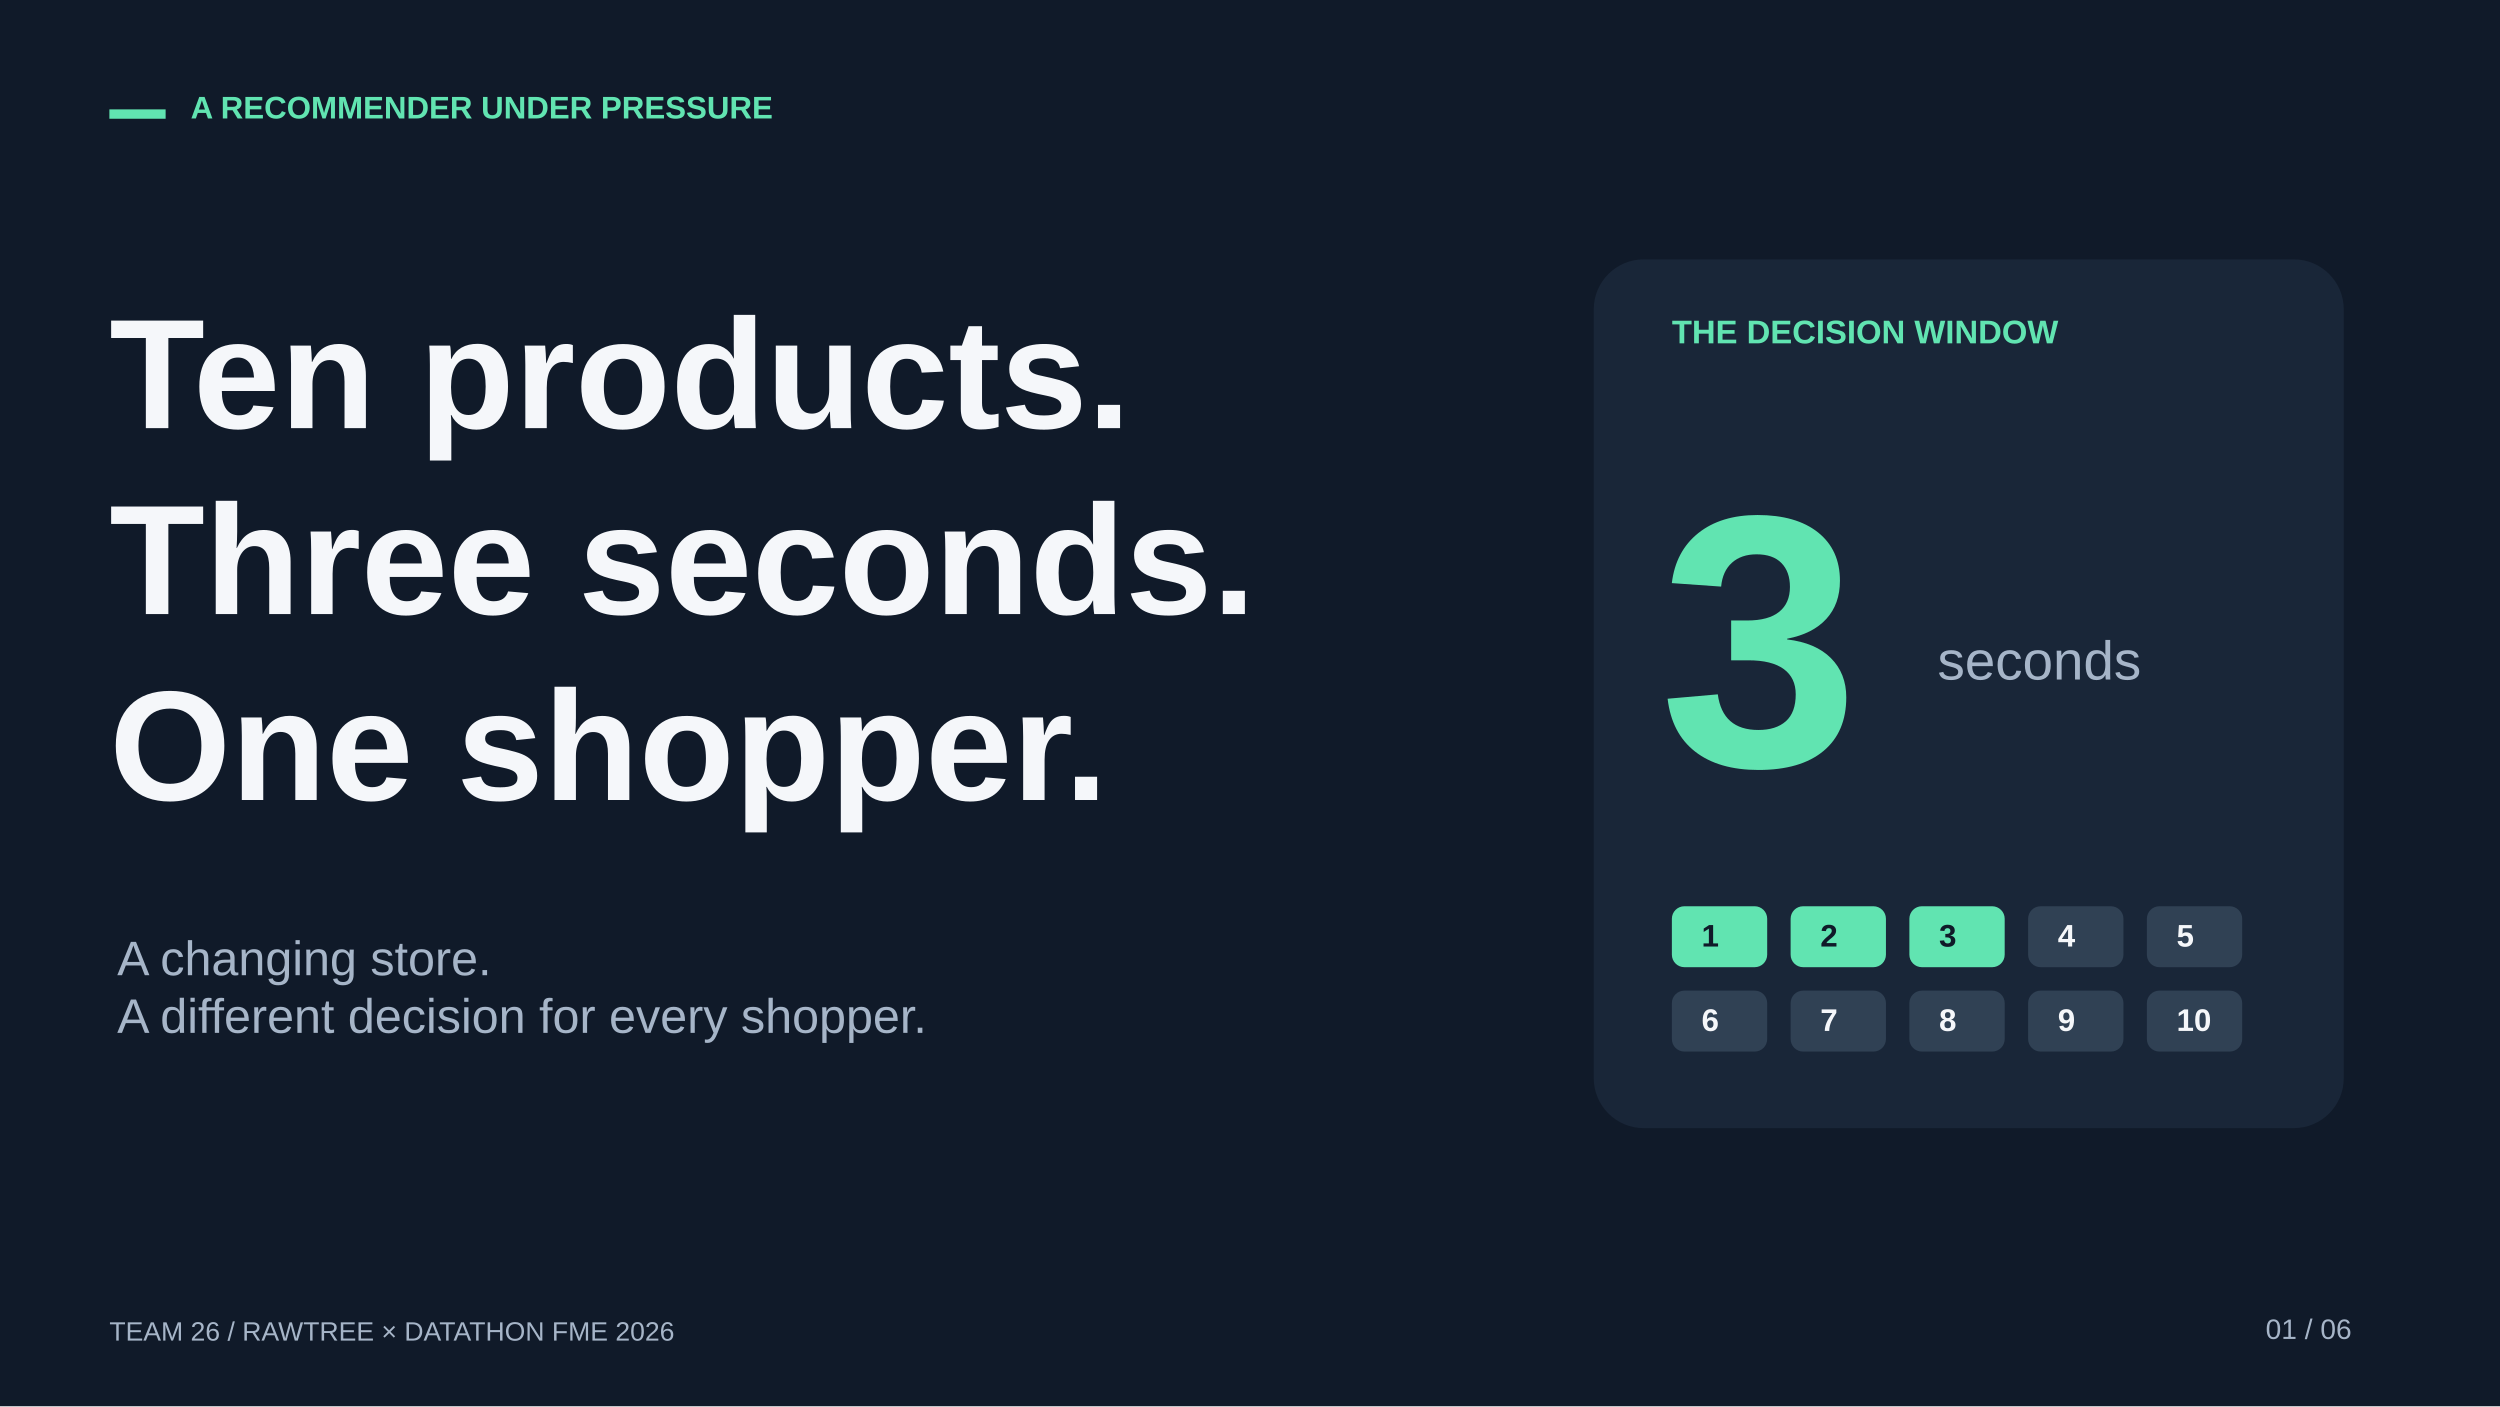
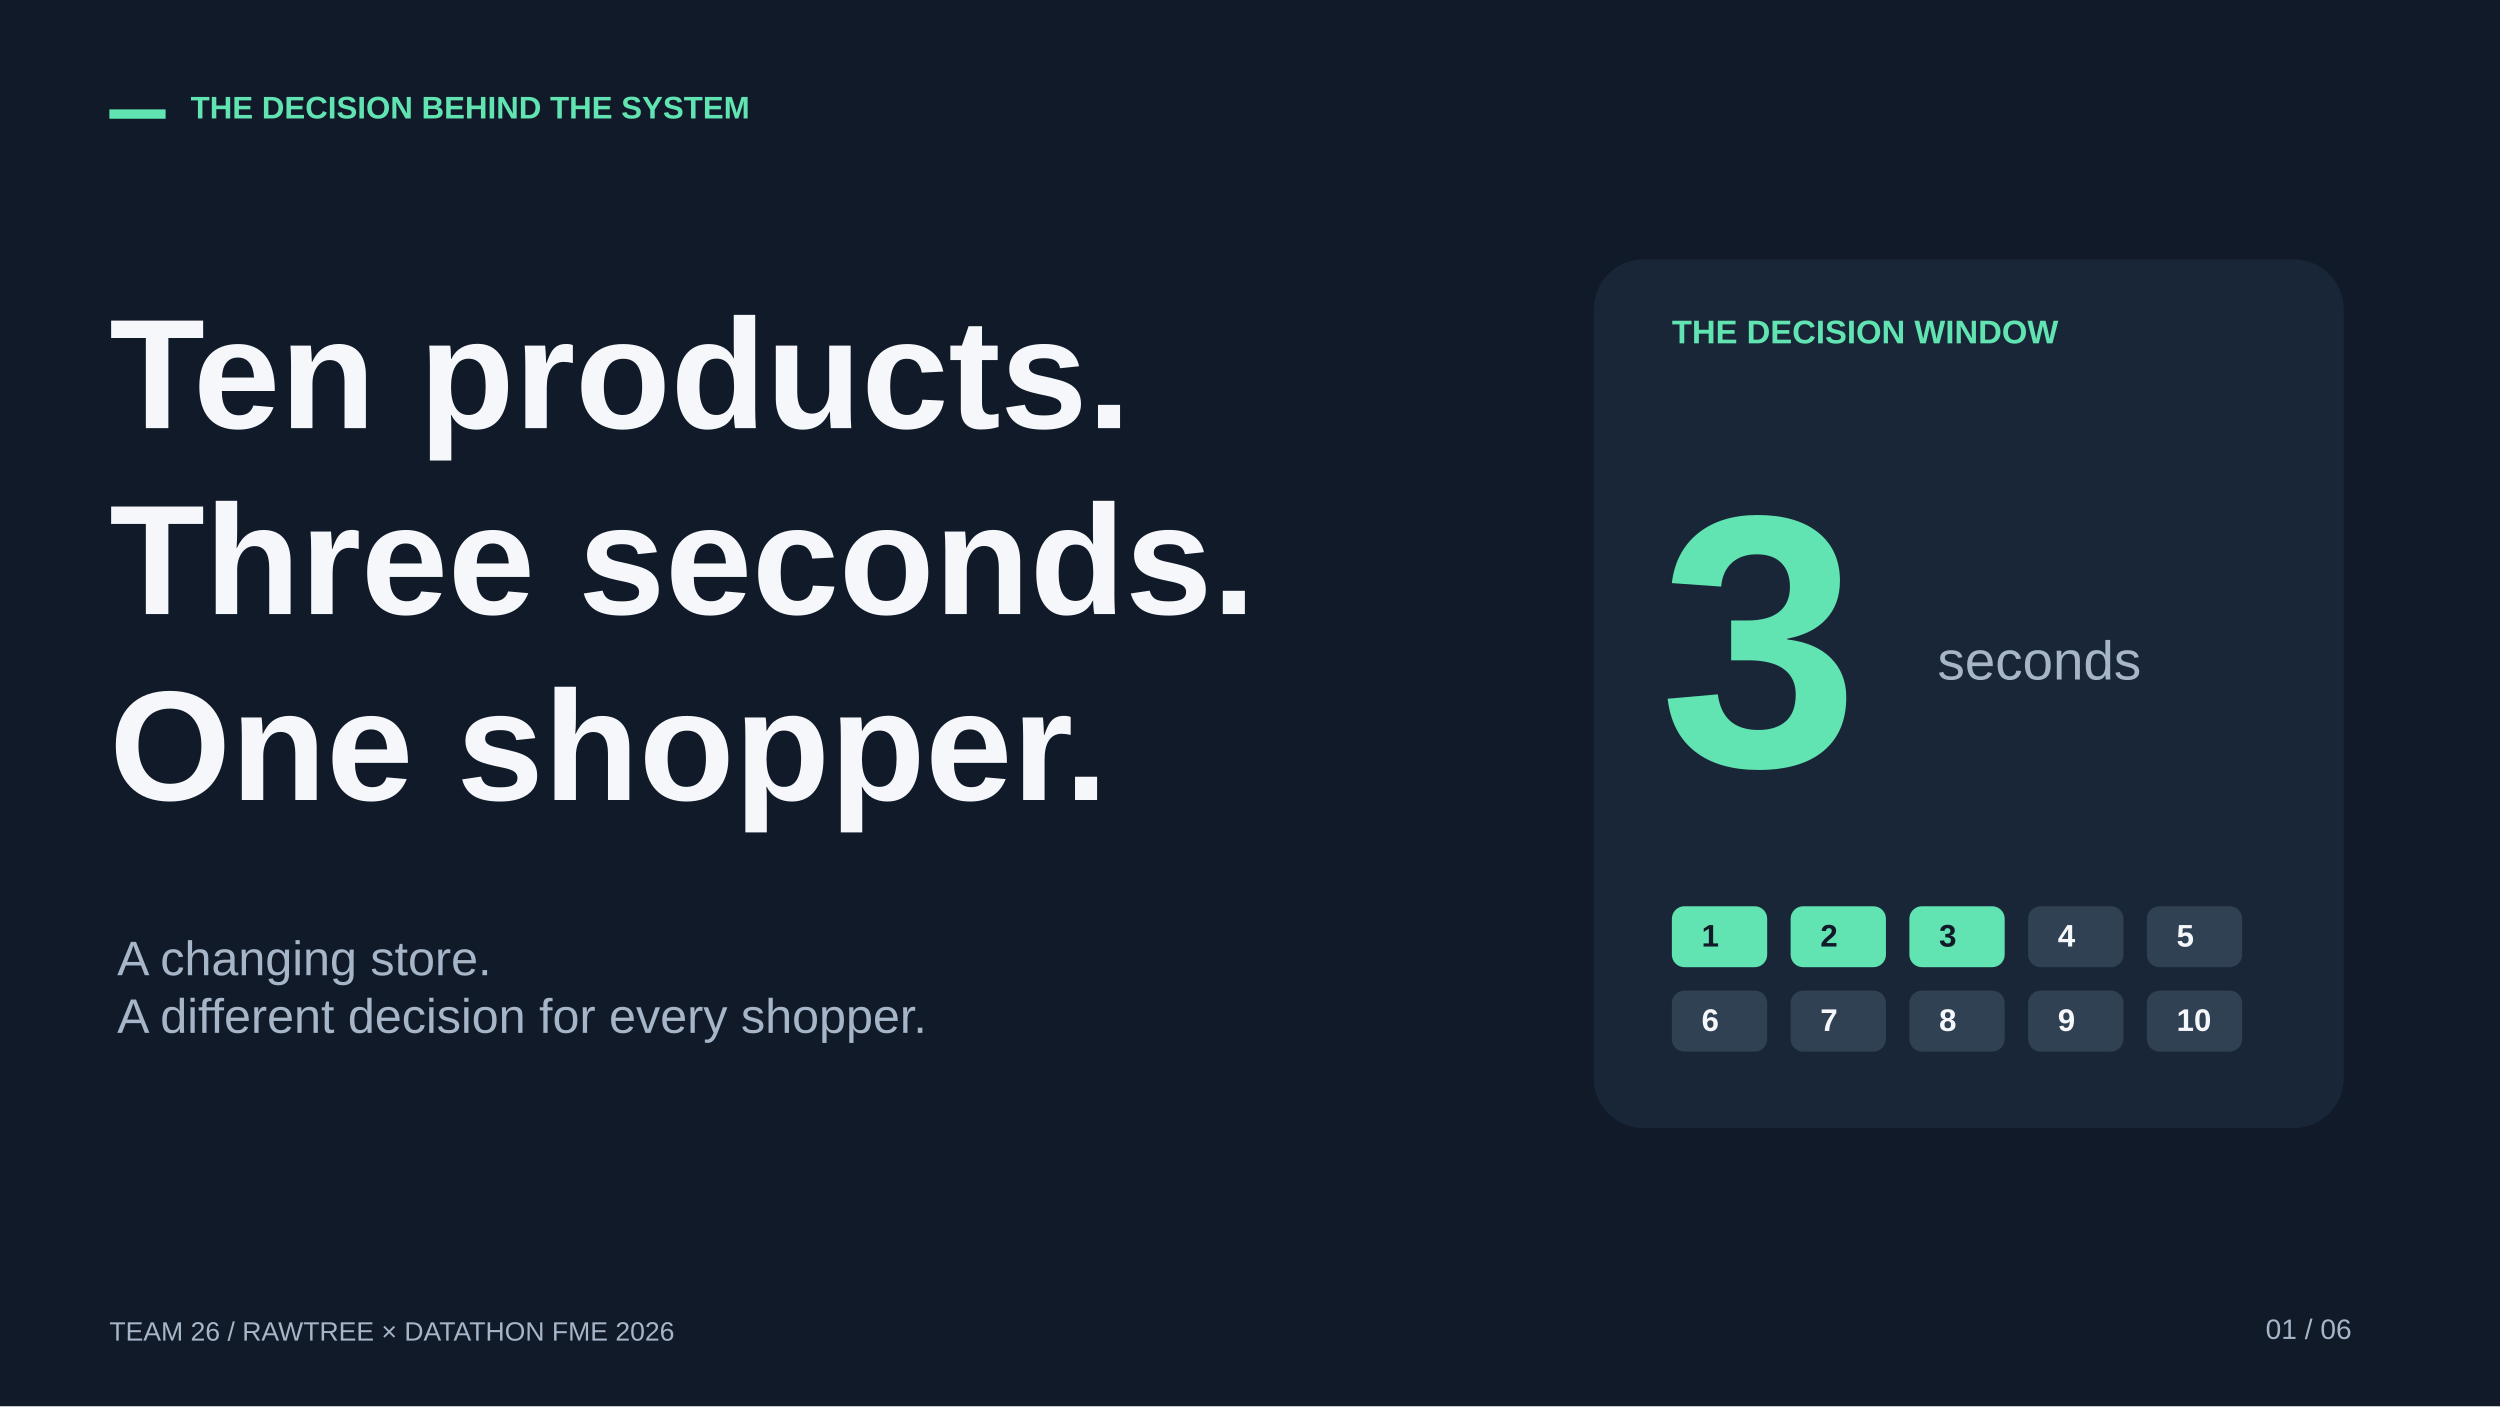
<svg xmlns="http://www.w3.org/2000/svg" viewBox="0 0 1600 900" role="img" aria-label="Ten products. Three seconds. One shopper.">
  <rect x="0" y="0" width="1600" height="900" rx="0" fill="#101A29" />
  <rect x="70" y="70" width="36" height="6" rx="0" fill="#61E4B1" />
  <text fill="#61E4B1" font-family="Arial, sans-serif" font-size="20" font-weight="700">
-     <tspan x="122" y="75.8">A RECOMMENDER UNDER PRESSURE</tspan>
+     <tspan x="122" y="75.8">THE DECISION BEHIND THE SYSTEM</tspan>
  </text>
  <text fill="#A6B5C8" font-family="Arial, sans-serif" font-size="17" font-weight="400">
    <tspan x="70" y="857.98">TEAM 26  /  RAWTREE × DATATHON FME 2026</tspan>
  </text>
  <text fill="#A6B5C8" font-family="Arial, sans-serif" font-size="18" font-weight="400">
    <tspan x="1450" y="856.92">01 / 06</tspan>
  </text>
  <text fill="#F5F7FA" font-family="Arial, sans-serif" font-size="100" font-weight="700">
    <tspan x="70" y="274.0">Ten products.</tspan>
    <tspan x="70" y="393.0">Three seconds.</tspan>
    <tspan x="70" y="512.0">One shopper.</tspan>
  </text>
  <text fill="#A6B5C8" font-family="Arial, sans-serif" font-size="31" font-weight="400">
    <tspan x="75" y="624.14">A changing store.</tspan>
    <tspan x="75" y="661.03">A different decision for every shopper.</tspan>
  </text>
  <rect x="1020" y="166" width="480" height="556" rx="32" fill="#192638" />
  <text fill="#61E4B1" font-family="Arial, sans-serif" font-size="21" font-weight="700">
    <tspan x="1070" y="219.74">THE DECISION WINDOW</tspan>
  </text>
  <text fill="#61E4B1" font-family="Arial, sans-serif" font-size="230" font-weight="700">
    <tspan x="1062" y="490.2">3</tspan>
  </text>
  <text fill="#A6B5C8" font-family="Arial, sans-serif" font-size="35" font-weight="400">
    <tspan x="1240" y="434.9">seconds</tspan>
  </text>
  <rect x="1070" y="580" width="61" height="39" rx="8" fill="#61E4B1" />
  <text fill="#101A29" font-family="Arial, sans-serif" font-size="20" font-weight="700">
    <tspan x="1089" y="605.8">1</tspan>
  </text>
  <rect x="1146" y="580" width="61" height="39" rx="8" fill="#61E4B1" />
  <text fill="#101A29" font-family="Arial, sans-serif" font-size="20" font-weight="700">
    <tspan x="1165" y="605.8">2</tspan>
  </text>
  <rect x="1222" y="580" width="61" height="39" rx="8" fill="#61E4B1" />
  <text fill="#101A29" font-family="Arial, sans-serif" font-size="20" font-weight="700">
    <tspan x="1241" y="605.8">3</tspan>
  </text>
  <rect x="1298" y="580" width="61" height="39" rx="8" fill="#304154" />
  <text fill="#F5F7FA" font-family="Arial, sans-serif" font-size="20" font-weight="700">
    <tspan x="1317" y="605.8">4</tspan>
  </text>
  <rect x="1374" y="580" width="61" height="39" rx="8" fill="#304154" />
  <text fill="#F5F7FA" font-family="Arial, sans-serif" font-size="20" font-weight="700">
    <tspan x="1393" y="605.8">5</tspan>
  </text>
  <rect x="1070" y="634" width="61" height="39" rx="8" fill="#304154" />
  <text fill="#F5F7FA" font-family="Arial, sans-serif" font-size="20" font-weight="700">
    <tspan x="1089" y="659.8">6</tspan>
  </text>
  <rect x="1146" y="634" width="61" height="39" rx="8" fill="#304154" />
  <text fill="#F5F7FA" font-family="Arial, sans-serif" font-size="20" font-weight="700">
    <tspan x="1165" y="659.8">7</tspan>
  </text>
  <rect x="1222" y="634" width="61" height="39" rx="8" fill="#304154" />
  <text fill="#F5F7FA" font-family="Arial, sans-serif" font-size="20" font-weight="700">
    <tspan x="1241" y="659.8">8</tspan>
  </text>
  <rect x="1298" y="634" width="61" height="39" rx="8" fill="#304154" />
  <text fill="#F5F7FA" font-family="Arial, sans-serif" font-size="20" font-weight="700">
    <tspan x="1317" y="659.8">9</tspan>
  </text>
  <rect x="1374" y="634" width="61" height="39" rx="8" fill="#304154" />
  <text fill="#F5F7FA" font-family="Arial, sans-serif" font-size="20" font-weight="700">
    <tspan x="1393" y="659.8">10</tspan>
  </text>
</svg>
